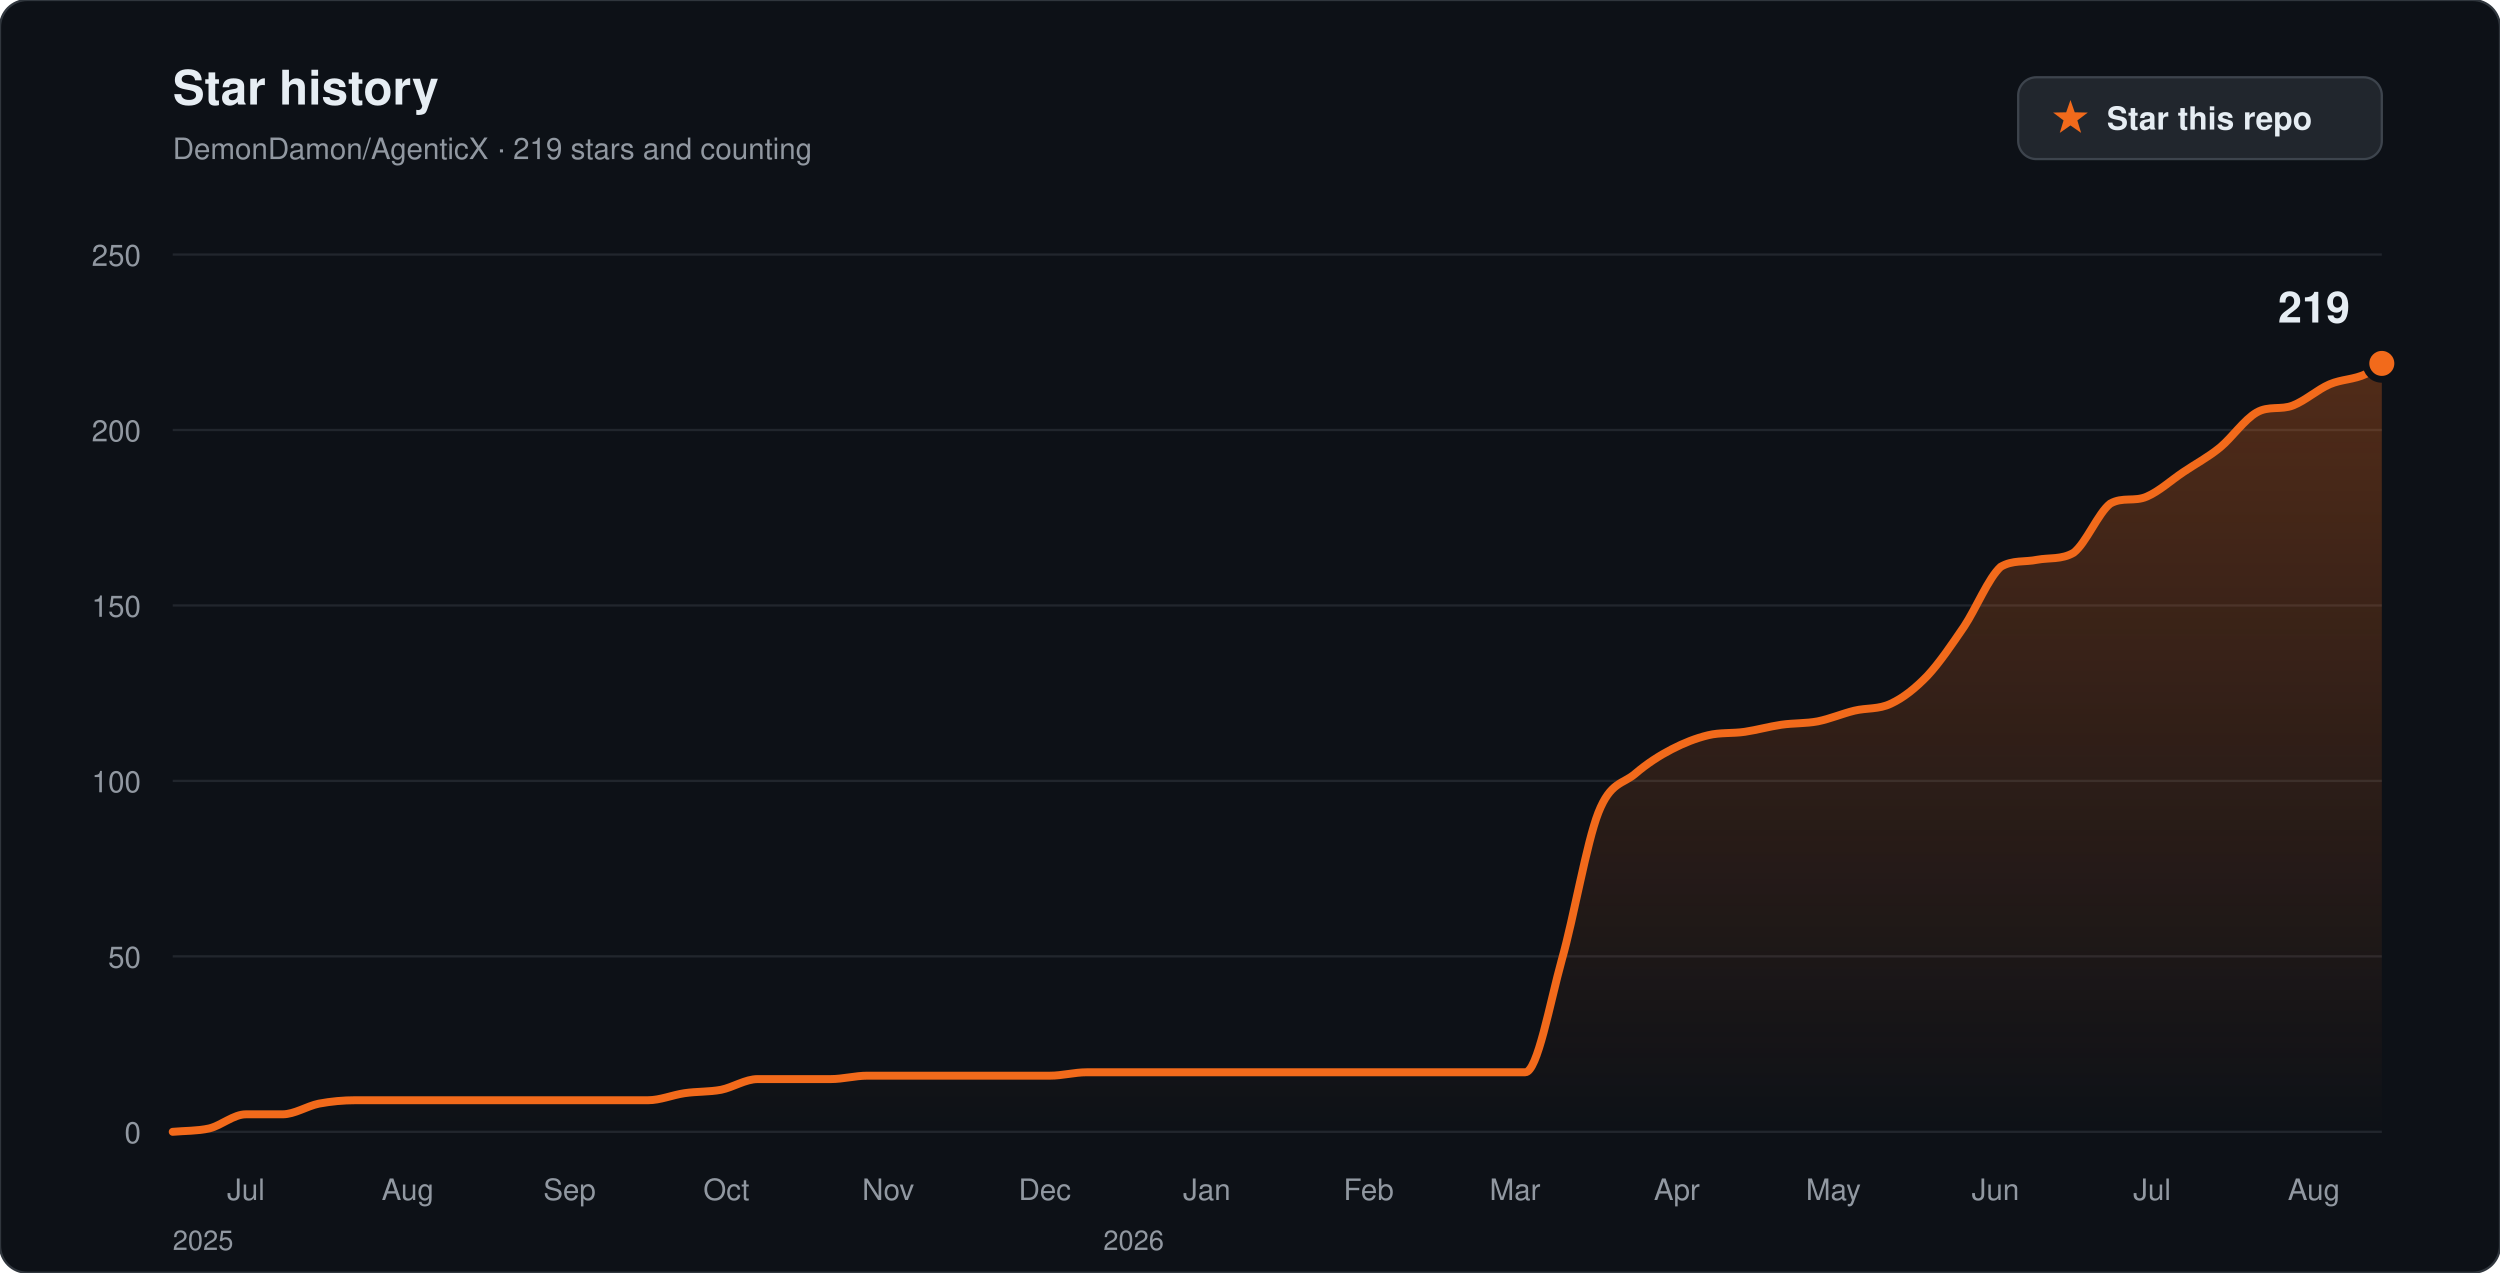
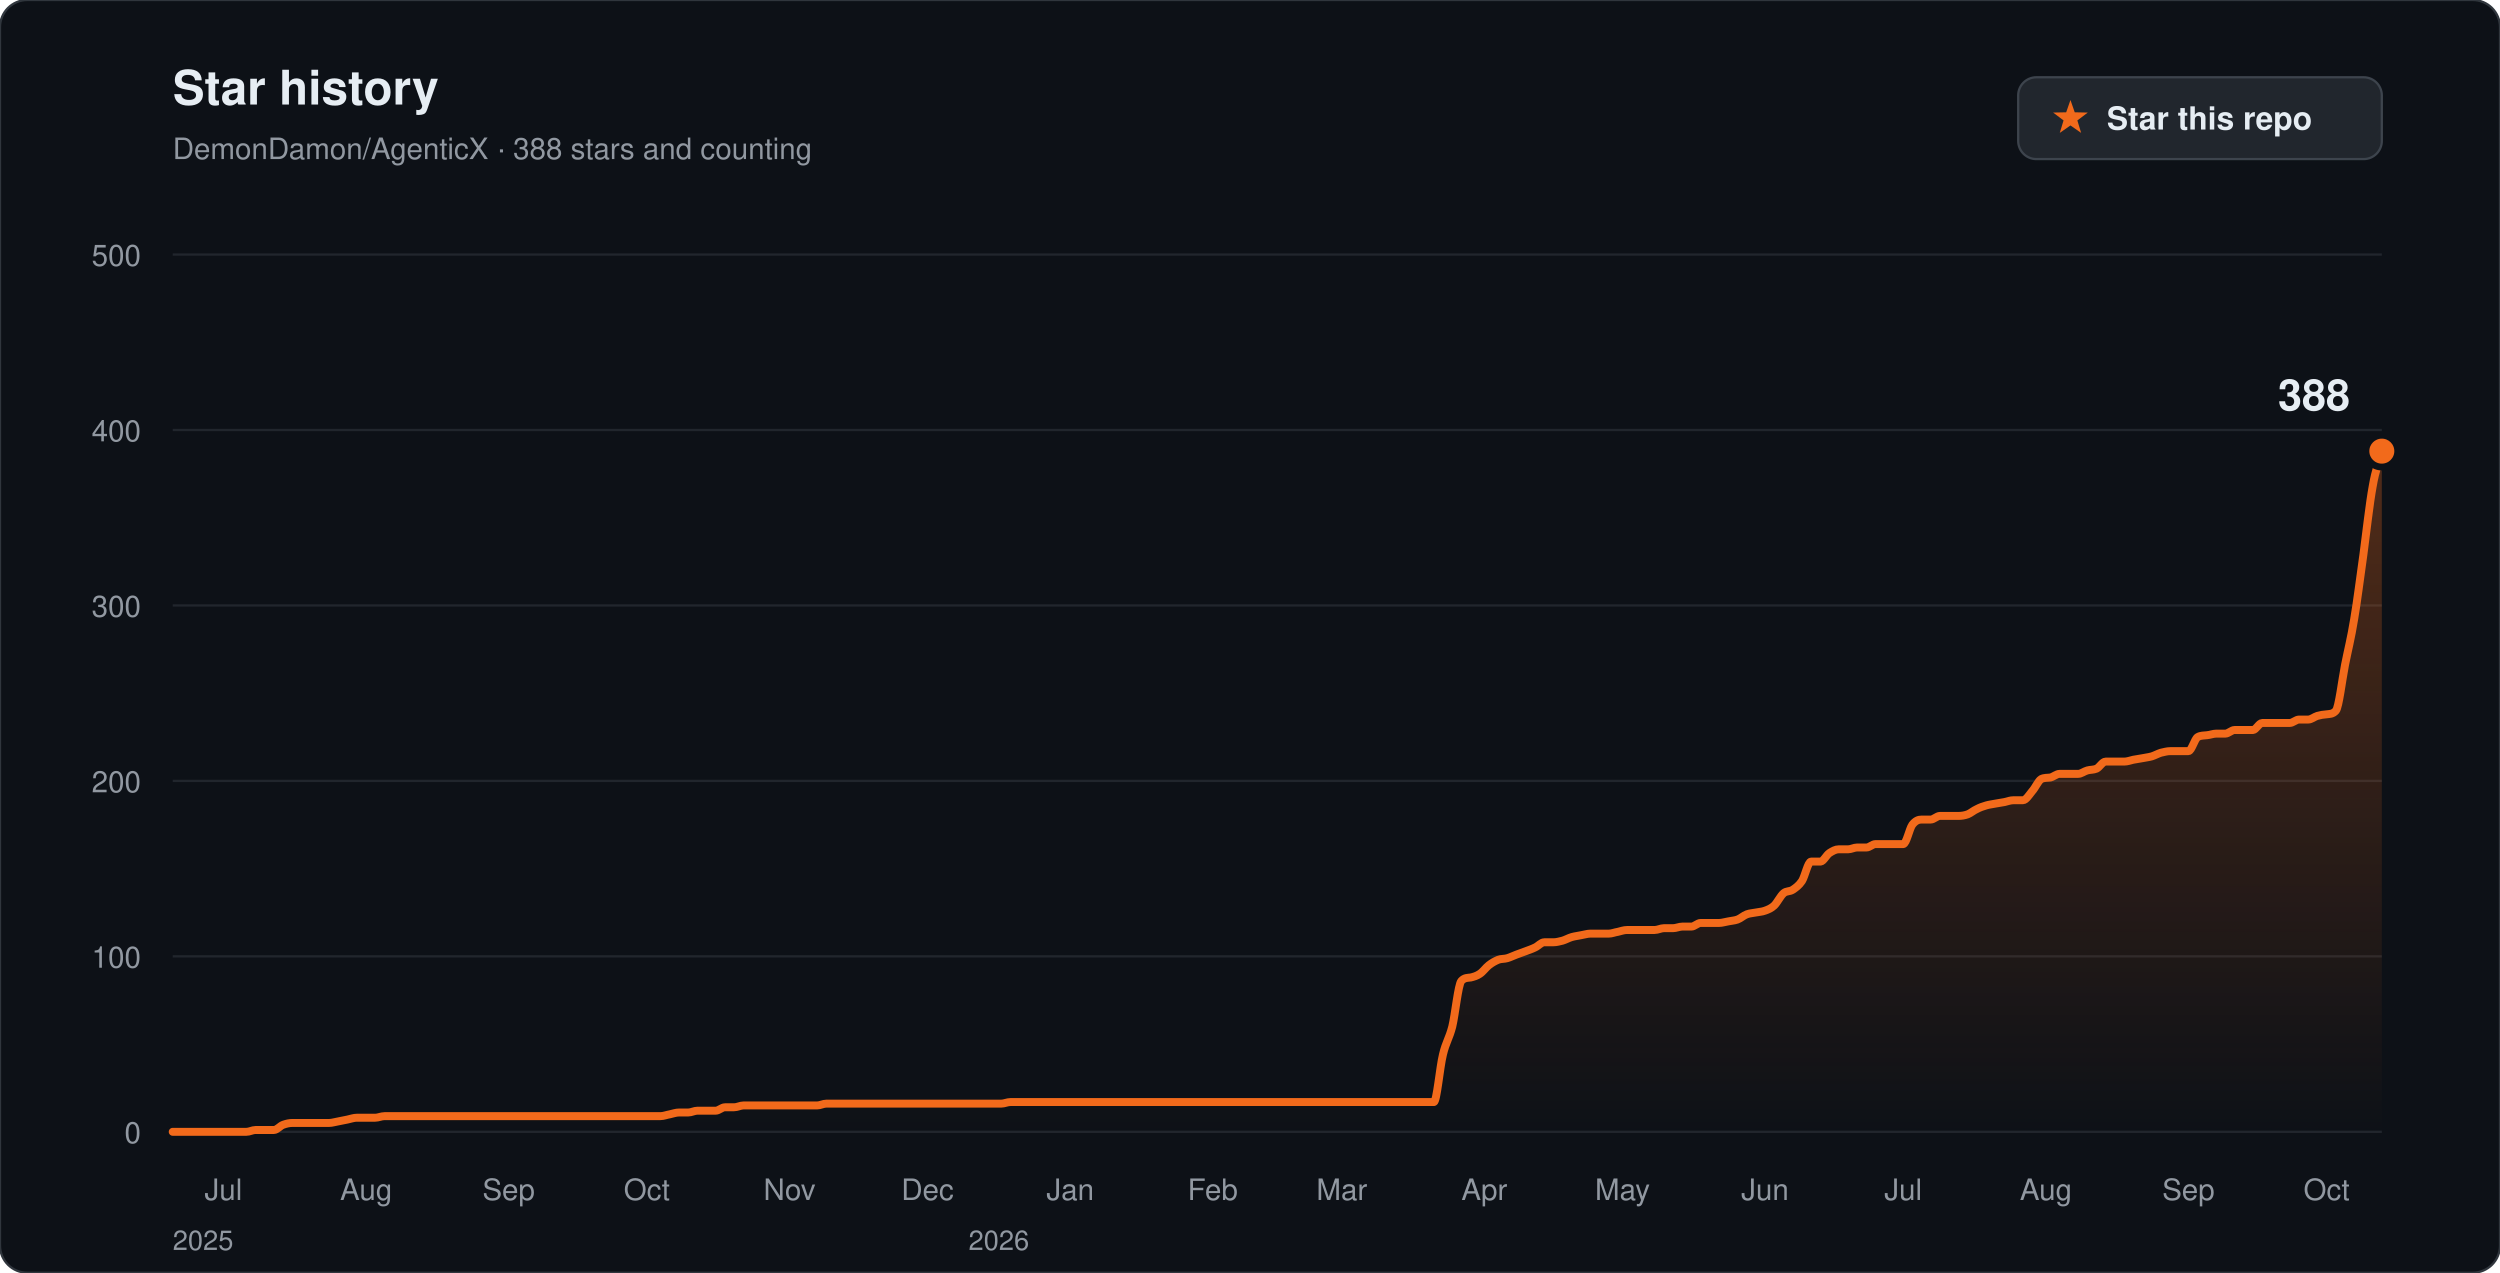
- <svg xmlns="http://www.w3.org/2000/svg" width="1100" height="560" viewBox="0 0 1100 560" role="img" aria-label="AgenticX GitHub star history: 219 stars">
+ <svg xmlns="http://www.w3.org/2000/svg" width="1100" height="560" viewBox="0 0 1100 560" role="img" aria-label="AgenticX GitHub star history: 388 stars">
  <defs>
    <linearGradient id="g" x1="0" y1="0" x2="0" y2="1">
      <stop offset="0%" stop-color="#f26a1b" stop-opacity="0.3" />
      <stop offset="100%" stop-color="#f26a1b" stop-opacity="0.0" />
    </linearGradient>
  </defs>
  <rect width="1100" height="560" rx="12" fill="#0d1117" stroke="#30363d" />
  <text x="76" y="46" font-family="-apple-system,BlinkMacSystemFont,'Segoe UI',Helvetica,Arial,sans-serif" font-size="21" font-weight="600" fill="#e6edf3">Star history</text>
-   <text x="76" y="70" font-family="-apple-system,BlinkMacSystemFont,'Segoe UI',Helvetica,Arial,sans-serif" font-size="13" fill="#9198a1">DemonDamon/AgenticX · 219 stars and counting</text>
+   <text x="76" y="70" font-family="-apple-system,BlinkMacSystemFont,'Segoe UI',Helvetica,Arial,sans-serif" font-size="13" fill="#9198a1">DemonDamon/AgenticX · 388 stars and counting</text>
  <rect x="888" y="34" width="160" height="36" rx="8" fill="#21262d" stroke="#3d444d" />
  <path d="M 911.00,44.00 L 912.88,49.41 L 918.61,49.53 L 914.04,52.99 L 915.70,58.47 L 911.00,55.20 L 906.30,58.47 L 907.96,52.99 L 903.39,49.53 L 909.12,49.41 Z" fill="#f26a1b" />
  <text x="927" y="57" font-family="-apple-system,BlinkMacSystemFont,'Segoe UI',Helvetica,Arial,sans-serif" font-size="14" font-weight="600" fill="#e6edf3">Star this repo</text>
  <line x1="76" y1="498.0" x2="1048" y2="498.0" stroke="#21262d" stroke-width="1" />
  <text x="62" y="503.0" text-anchor="end" font-family="-apple-system,BlinkMacSystemFont,'Segoe UI',Helvetica,Arial,sans-serif" font-size="13" fill="#9198a1">0</text>
  <line x1="76" y1="420.8" x2="1048" y2="420.8" stroke="#21262d" stroke-width="1" />
-   <text x="62" y="425.8" text-anchor="end" font-family="-apple-system,BlinkMacSystemFont,'Segoe UI',Helvetica,Arial,sans-serif" font-size="13" fill="#9198a1">50</text>
+   <text x="62" y="425.8" text-anchor="end" font-family="-apple-system,BlinkMacSystemFont,'Segoe UI',Helvetica,Arial,sans-serif" font-size="13" fill="#9198a1">100</text>
  <line x1="76" y1="343.6" x2="1048" y2="343.6" stroke="#21262d" stroke-width="1" />
-   <text x="62" y="348.6" text-anchor="end" font-family="-apple-system,BlinkMacSystemFont,'Segoe UI',Helvetica,Arial,sans-serif" font-size="13" fill="#9198a1">100</text>
+   <text x="62" y="348.6" text-anchor="end" font-family="-apple-system,BlinkMacSystemFont,'Segoe UI',Helvetica,Arial,sans-serif" font-size="13" fill="#9198a1">200</text>
  <line x1="76" y1="266.4" x2="1048" y2="266.4" stroke="#21262d" stroke-width="1" />
-   <text x="62" y="271.4" text-anchor="end" font-family="-apple-system,BlinkMacSystemFont,'Segoe UI',Helvetica,Arial,sans-serif" font-size="13" fill="#9198a1">150</text>
+   <text x="62" y="271.4" text-anchor="end" font-family="-apple-system,BlinkMacSystemFont,'Segoe UI',Helvetica,Arial,sans-serif" font-size="13" fill="#9198a1">300</text>
  <line x1="76" y1="189.2" x2="1048" y2="189.2" stroke="#21262d" stroke-width="1" />
-   <text x="62" y="194.2" text-anchor="end" font-family="-apple-system,BlinkMacSystemFont,'Segoe UI',Helvetica,Arial,sans-serif" font-size="13" fill="#9198a1">200</text>
+   <text x="62" y="194.2" text-anchor="end" font-family="-apple-system,BlinkMacSystemFont,'Segoe UI',Helvetica,Arial,sans-serif" font-size="13" fill="#9198a1">400</text>
  <line x1="76" y1="112.0" x2="1048" y2="112.0" stroke="#21262d" stroke-width="1" />
-   <text x="62" y="117.0" text-anchor="end" font-family="-apple-system,BlinkMacSystemFont,'Segoe UI',Helvetica,Arial,sans-serif" font-size="13" fill="#9198a1">250</text>
-   <text x="108.2" y="528" text-anchor="middle" font-family="-apple-system,BlinkMacSystemFont,'Segoe UI',Helvetica,Arial,sans-serif" font-size="13" fill="#9198a1">Jul</text>
+   <text x="62" y="117.0" text-anchor="end" font-family="-apple-system,BlinkMacSystemFont,'Segoe UI',Helvetica,Arial,sans-serif" font-size="13" fill="#9198a1">500</text>
+   <text x="98.3" y="528" text-anchor="middle" font-family="-apple-system,BlinkMacSystemFont,'Segoe UI',Helvetica,Arial,sans-serif" font-size="13" fill="#9198a1">Jul</text>
+   <text x="161.1" y="528" text-anchor="middle" font-family="-apple-system,BlinkMacSystemFont,'Segoe UI',Helvetica,Arial,sans-serif" font-size="13" fill="#9198a1">Aug</text>
+   <text x="223.8" y="528" text-anchor="middle" font-family="-apple-system,BlinkMacSystemFont,'Segoe UI',Helvetica,Arial,sans-serif" font-size="13" fill="#9198a1">Sep</text>
+   <text x="284.6" y="528" text-anchor="middle" font-family="-apple-system,BlinkMacSystemFont,'Segoe UI',Helvetica,Arial,sans-serif" font-size="13" fill="#9198a1">Oct</text>
+   <text x="347.4" y="528" text-anchor="middle" font-family="-apple-system,BlinkMacSystemFont,'Segoe UI',Helvetica,Arial,sans-serif" font-size="13" fill="#9198a1">Nov</text>
+   <text x="408.1" y="528" text-anchor="middle" font-family="-apple-system,BlinkMacSystemFont,'Segoe UI',Helvetica,Arial,sans-serif" font-size="13" fill="#9198a1">Dec</text>
+   <text x="470.9" y="528" text-anchor="middle" font-family="-apple-system,BlinkMacSystemFont,'Segoe UI',Helvetica,Arial,sans-serif" font-size="13" fill="#9198a1">Jan</text>
+   <text x="533.6" y="528" text-anchor="middle" font-family="-apple-system,BlinkMacSystemFont,'Segoe UI',Helvetica,Arial,sans-serif" font-size="13" fill="#9198a1">Feb</text>
+   <text x="590.4" y="528" text-anchor="middle" font-family="-apple-system,BlinkMacSystemFont,'Segoe UI',Helvetica,Arial,sans-serif" font-size="13" fill="#9198a1">Mar</text>
+   <text x="653.1" y="528" text-anchor="middle" font-family="-apple-system,BlinkMacSystemFont,'Segoe UI',Helvetica,Arial,sans-serif" font-size="13" fill="#9198a1">Apr</text>
+   <text x="713.9" y="528" text-anchor="middle" font-family="-apple-system,BlinkMacSystemFont,'Segoe UI',Helvetica,Arial,sans-serif" font-size="13" fill="#9198a1">May</text>
+   <text x="776.6" y="528" text-anchor="middle" font-family="-apple-system,BlinkMacSystemFont,'Segoe UI',Helvetica,Arial,sans-serif" font-size="13" fill="#9198a1">Jun</text>
+   <text x="837.4" y="528" text-anchor="middle" font-family="-apple-system,BlinkMacSystemFont,'Segoe UI',Helvetica,Arial,sans-serif" font-size="13" fill="#9198a1">Jul</text>
+   <text x="900.2" y="528" text-anchor="middle" font-family="-apple-system,BlinkMacSystemFont,'Segoe UI',Helvetica,Arial,sans-serif" font-size="13" fill="#9198a1">Aug</text>
+   <text x="962.9" y="528" text-anchor="middle" font-family="-apple-system,BlinkMacSystemFont,'Segoe UI',Helvetica,Arial,sans-serif" font-size="13" fill="#9198a1">Sep</text>
+   <text x="1023.7" y="528" text-anchor="middle" font-family="-apple-system,BlinkMacSystemFont,'Segoe UI',Helvetica,Arial,sans-serif" font-size="13" fill="#9198a1">Oct</text>
  <text x="76.0" y="550" font-family="-apple-system,BlinkMacSystemFont,'Segoe UI',Helvetica,Arial,sans-serif" font-size="12" fill="#9198a1">2025</text>
-   <text x="179.4" y="528" text-anchor="middle" font-family="-apple-system,BlinkMacSystemFont,'Segoe UI',Helvetica,Arial,sans-serif" font-size="13" fill="#9198a1">Aug</text>
-   <text x="250.6" y="528" text-anchor="middle" font-family="-apple-system,BlinkMacSystemFont,'Segoe UI',Helvetica,Arial,sans-serif" font-size="13" fill="#9198a1">Sep</text>
-   <text x="319.6" y="528" text-anchor="middle" font-family="-apple-system,BlinkMacSystemFont,'Segoe UI',Helvetica,Arial,sans-serif" font-size="13" fill="#9198a1">Oct</text>
-   <text x="390.8" y="528" text-anchor="middle" font-family="-apple-system,BlinkMacSystemFont,'Segoe UI',Helvetica,Arial,sans-serif" font-size="13" fill="#9198a1">Nov</text>
-   <text x="459.7" y="528" text-anchor="middle" font-family="-apple-system,BlinkMacSystemFont,'Segoe UI',Helvetica,Arial,sans-serif" font-size="13" fill="#9198a1">Dec</text>
-   <text x="531.0" y="528" text-anchor="middle" font-family="-apple-system,BlinkMacSystemFont,'Segoe UI',Helvetica,Arial,sans-serif" font-size="13" fill="#9198a1">Jan</text>
-   <text x="498.8" y="550" text-anchor="middle" font-family="-apple-system,BlinkMacSystemFont,'Segoe UI',Helvetica,Arial,sans-serif" font-size="12" fill="#9198a1">2026</text>
-   <text x="602.2" y="528" text-anchor="middle" font-family="-apple-system,BlinkMacSystemFont,'Segoe UI',Helvetica,Arial,sans-serif" font-size="13" fill="#9198a1">Feb</text>
-   <text x="666.6" y="528" text-anchor="middle" font-family="-apple-system,BlinkMacSystemFont,'Segoe UI',Helvetica,Arial,sans-serif" font-size="13" fill="#9198a1">Mar</text>
-   <text x="737.8" y="528" text-anchor="middle" font-family="-apple-system,BlinkMacSystemFont,'Segoe UI',Helvetica,Arial,sans-serif" font-size="13" fill="#9198a1">Apr</text>
-   <text x="806.7" y="528" text-anchor="middle" font-family="-apple-system,BlinkMacSystemFont,'Segoe UI',Helvetica,Arial,sans-serif" font-size="13" fill="#9198a1">May</text>
-   <text x="878.0" y="528" text-anchor="middle" font-family="-apple-system,BlinkMacSystemFont,'Segoe UI',Helvetica,Arial,sans-serif" font-size="13" fill="#9198a1">Jun</text>
-   <text x="946.9" y="528" text-anchor="middle" font-family="-apple-system,BlinkMacSystemFont,'Segoe UI',Helvetica,Arial,sans-serif" font-size="13" fill="#9198a1">Jul</text>
-   <text x="1018.1" y="528" text-anchor="middle" font-family="-apple-system,BlinkMacSystemFont,'Segoe UI',Helvetica,Arial,sans-serif" font-size="13" fill="#9198a1">Aug</text>
-   <path d="M 76.0 498.0 C 81.4 497.5, 86.7 497.7, 92.1 496.5 C 97.4 495.2, 102.8 490.3, 108.2 490.3 C 113.5 490.3, 118.9 490.3, 124.3 490.3 C 129.6 490.3, 135.0 486.7, 140.3 485.6 C 145.7 484.6, 151.1 484.1, 156.4 484.1 C 161.8 484.1, 167.1 484.1, 172.5 484.1 C 177.9 484.1, 183.2 484.1, 188.6 484.1 C 194.0 484.1, 199.3 484.1, 204.7 484.1 C 210.0 484.1, 215.4 484.1, 220.8 484.1 C 226.1 484.1, 231.5 484.1, 236.9 484.1 C 242.2 484.1, 247.6 484.1, 252.9 484.1 C 258.3 484.1, 263.7 484.1, 269.0 484.1 C 274.4 484.1, 279.7 484.1, 285.1 484.1 C 290.5 484.1, 295.8 481.8, 301.2 481.0 C 306.6 480.2, 311.9 480.5, 317.3 479.5 C 322.6 478.4, 328.0 474.8, 333.4 474.8 C 338.7 474.8, 344.1 474.8, 349.4 474.8 C 354.8 474.8, 360.2 474.8, 365.5 474.8 C 370.9 474.8, 376.3 473.3, 381.6 473.3 C 387.0 473.3, 392.3 473.3, 397.7 473.3 C 403.1 473.3, 408.4 473.3, 413.8 473.3 C 419.1 473.3, 424.5 473.3, 429.9 473.3 C 435.2 473.3, 440.6 473.3, 446.0 473.3 C 451.3 473.3, 456.7 473.3, 462.0 473.3 C 467.4 473.3, 472.8 471.8, 478.1 471.8 C 483.5 471.8, 488.9 471.8, 494.2 471.8 C 499.6 471.8, 504.9 471.8, 510.3 471.8 C 515.7 471.8, 521.0 471.8, 526.4 471.8 C 531.7 471.8, 537.1 471.8, 542.5 471.8 C 547.8 471.8, 553.2 471.8, 558.6 471.8 C 563.9 471.8, 569.3 471.8, 574.6 471.8 C 580.0 471.8, 585.4 471.8, 590.7 471.8 C 596.1 471.8, 601.4 471.8, 606.8 471.8 C 612.2 471.8, 617.5 471.8, 622.9 471.8 C 628.3 471.8, 633.6 471.8, 639.0 471.8 C 644.3 471.8, 649.7 471.8, 655.1 471.8 C 660.4 471.8, 665.8 471.8, 671.1 471.8 C 676.5 471.8, 681.9 441.4, 687.2 422.3 C 692.6 403.3, 698.0 371.1, 703.3 357.5 C 708.7 343.9, 714.0 345.1, 719.4 340.5 C 724.8 335.9, 730.1 332.5, 735.5 329.7 C 740.9 326.9, 746.2 324.8, 751.6 323.5 C 756.9 322.2, 762.3 322.8, 767.7 322.0 C 773.0 321.2, 778.4 319.7, 783.7 318.9 C 789.1 318.1, 794.5 318.4, 799.8 317.4 C 805.2 316.3, 810.6 314.0, 815.9 312.7 C 821.3 311.4, 826.6 312.2, 832.0 309.6 C 837.4 307.1, 842.7 302.9, 848.1 297.3 C 853.4 291.6, 858.8 283.6, 864.2 275.7 C 869.5 267.7, 874.9 254.3, 880.3 249.4 C 885.6 246.3, 891.0 247.4, 896.3 246.3 C 901.7 245.3, 907.1 246.3, 912.4 243.2 C 917.8 239.1, 923.2 225.7, 928.5 221.6 C 933.9 218.5, 939.2 220.9, 944.6 218.5 C 950.0 216.2, 955.3 211.3, 960.7 207.7 C 966.0 204.1, 971.4 201.3, 976.8 196.9 C 982.1 192.5, 987.5 184.6, 992.9 181.5 C 998.2 178.4, 1003.6 180.5, 1008.9 178.4 C 1014.3 176.3, 1019.7 171.4, 1025.0 169.1 C 1030.4 166.8, 1035.7 167.1, 1041.1 164.5 C 1043.4 163.4, 1045.7 161.4, 1048.0 159.9 L 1048.0 498 L 76.0 498 Z" fill="url(#g)" />
-   <path d="M 76.0 498.0 C 81.4 497.5, 86.7 497.7, 92.1 496.5 C 97.4 495.2, 102.8 490.3, 108.2 490.3 C 113.5 490.3, 118.9 490.3, 124.3 490.3 C 129.6 490.3, 135.0 486.7, 140.3 485.6 C 145.7 484.6, 151.1 484.1, 156.4 484.1 C 161.8 484.1, 167.1 484.1, 172.5 484.1 C 177.9 484.1, 183.2 484.1, 188.6 484.1 C 194.0 484.1, 199.3 484.1, 204.7 484.1 C 210.0 484.1, 215.4 484.1, 220.8 484.1 C 226.1 484.1, 231.5 484.1, 236.9 484.1 C 242.2 484.1, 247.6 484.1, 252.9 484.1 C 258.3 484.1, 263.7 484.1, 269.0 484.1 C 274.4 484.1, 279.7 484.1, 285.1 484.1 C 290.5 484.1, 295.8 481.8, 301.2 481.0 C 306.6 480.2, 311.9 480.5, 317.3 479.5 C 322.6 478.4, 328.0 474.8, 333.4 474.8 C 338.7 474.8, 344.1 474.8, 349.4 474.8 C 354.8 474.8, 360.2 474.8, 365.5 474.8 C 370.9 474.8, 376.3 473.3, 381.6 473.3 C 387.0 473.3, 392.3 473.3, 397.7 473.3 C 403.1 473.3, 408.4 473.3, 413.8 473.3 C 419.1 473.3, 424.5 473.3, 429.9 473.3 C 435.2 473.3, 440.6 473.3, 446.0 473.3 C 451.3 473.3, 456.7 473.3, 462.0 473.3 C 467.4 473.3, 472.8 471.8, 478.1 471.8 C 483.5 471.8, 488.9 471.8, 494.2 471.8 C 499.6 471.8, 504.9 471.8, 510.3 471.8 C 515.7 471.8, 521.0 471.8, 526.4 471.8 C 531.7 471.8, 537.1 471.8, 542.5 471.8 C 547.8 471.8, 553.2 471.8, 558.6 471.8 C 563.9 471.8, 569.3 471.8, 574.6 471.8 C 580.0 471.8, 585.4 471.8, 590.7 471.8 C 596.1 471.8, 601.4 471.8, 606.8 471.8 C 612.2 471.8, 617.5 471.8, 622.9 471.8 C 628.3 471.8, 633.6 471.8, 639.0 471.8 C 644.3 471.8, 649.7 471.8, 655.1 471.8 C 660.4 471.8, 665.8 471.8, 671.1 471.8 C 676.5 471.8, 681.9 441.4, 687.2 422.3 C 692.6 403.3, 698.0 371.1, 703.3 357.5 C 708.7 343.9, 714.0 345.1, 719.4 340.5 C 724.8 335.9, 730.1 332.5, 735.5 329.7 C 740.9 326.9, 746.2 324.8, 751.6 323.5 C 756.9 322.2, 762.3 322.8, 767.7 322.0 C 773.0 321.2, 778.4 319.7, 783.7 318.9 C 789.1 318.1, 794.5 318.4, 799.8 317.4 C 805.2 316.3, 810.6 314.0, 815.9 312.7 C 821.3 311.4, 826.6 312.2, 832.0 309.6 C 837.4 307.1, 842.7 302.9, 848.1 297.3 C 853.4 291.6, 858.8 283.6, 864.2 275.7 C 869.5 267.7, 874.9 254.3, 880.3 249.4 C 885.6 246.3, 891.0 247.4, 896.3 246.3 C 901.7 245.3, 907.1 246.3, 912.4 243.2 C 917.8 239.1, 923.2 225.7, 928.5 221.6 C 933.9 218.5, 939.2 220.9, 944.6 218.5 C 950.0 216.2, 955.3 211.3, 960.7 207.7 C 966.0 204.1, 971.4 201.3, 976.8 196.9 C 982.1 192.5, 987.5 184.6, 992.9 181.5 C 998.2 178.4, 1003.6 180.5, 1008.9 178.4 C 1014.3 176.3, 1019.7 171.4, 1025.0 169.1 C 1030.4 166.8, 1035.7 167.1, 1041.1 164.5 C 1043.4 163.4, 1045.7 161.4, 1048.0 159.9" fill="none" stroke="#f26a1b" stroke-width="3.5" stroke-linecap="round" stroke-linejoin="round" />
-   <circle cx="1048.0" cy="159.9" r="7" fill="#f26a1b" stroke="#0d1117" stroke-width="3" />
-   <text x="1034.0" y="141.9" text-anchor="end" font-family="-apple-system,BlinkMacSystemFont,'Segoe UI',Helvetica,Arial,sans-serif" font-size="19" font-weight="700" fill="#e6edf3">219</text>
+   <text x="439.5" y="550" text-anchor="middle" font-family="-apple-system,BlinkMacSystemFont,'Segoe UI',Helvetica,Arial,sans-serif" font-size="12" fill="#9198a1">2026</text>
+   <path d="M 76.0 498.0 C 77.3 498.0, 78.7 498.0, 80.0 498.0 81.4 498.0, 82.8 498.0, 84.1 498.0 85.5 498.0, 86.8 498.0, 88.2 498.0 89.5 498.0, 90.9 498.0, 92.2 498.0 93.5 498.0, 94.9 498.0, 96.2 498.0 97.6 498.0, 99.0 498.0, 100.3 498.0 101.6 498.0, 103.0 498.0, 104.3 498.0 105.7 498.0, 107.0 498.0, 108.4 498.0 109.8 498.0, 111.1 497.2, 112.4 497.2 113.8 497.2, 115.1 497.2, 116.5 497.2 117.8 497.2, 119.2 497.2, 120.5 497.2 121.9 497.2, 123.2 495.4, 124.6 494.9 126.0 494.4, 127.3 494.1, 128.7 494.1 130.0 494.1, 131.3 494.1, 132.7 494.1 134.0 494.1, 135.4 494.1, 136.8 494.1 138.1 494.1, 139.5 494.1, 140.8 494.1 142.2 494.1, 143.5 494.1, 144.8 494.1 146.2 494.1, 147.5 493.6, 148.9 493.4 150.2 493.1, 151.6 492.9, 152.9 492.6 154.3 492.3, 155.7 491.8, 157.0 491.8 158.3 491.8, 159.7 491.8, 161.1 491.8 162.4 491.8, 163.8 491.8, 165.1 491.8 166.4 491.8, 167.8 491.1, 169.2 491.1 170.5 491.1, 171.8 491.1, 173.2 491.1 174.5 491.1, 175.9 491.1, 177.2 491.1 178.6 491.1, 180.0 491.1, 181.3 491.1 182.7 491.1, 184.0 491.1, 185.4 491.1 186.7 491.1, 188.1 491.1, 189.4 491.1 190.8 491.1, 192.1 491.1, 193.4 491.1 194.8 491.1, 196.2 491.1, 197.5 491.1 198.8 491.1, 200.2 491.1, 201.6 491.1 202.9 491.1, 204.2 491.1, 205.6 491.1 206.9 491.1, 208.3 491.1, 209.7 491.1 211.0 491.1, 212.3 491.1, 213.7 491.1 215.0 491.1, 216.4 491.1, 217.8 491.1 219.1 491.1, 220.4 491.1, 221.8 491.1 223.1 491.1, 224.5 491.1, 225.8 491.1 227.2 491.1, 228.6 491.1, 229.9 491.1 231.2 491.1, 232.6 491.1, 234.0 491.1 235.3 491.1, 236.7 491.1, 238.0 491.1 239.3 491.1, 240.7 491.1, 242.1 491.1 243.4 491.1, 244.8 491.1, 246.1 491.1 247.4 491.1, 248.8 491.1, 250.2 491.1 251.5 491.1, 252.8 491.1, 254.2 491.1 255.5 491.1, 256.9 491.1, 258.2 491.1 259.6 491.1, 260.9 491.1, 262.3 491.1 263.7 491.1, 265.0 491.1, 266.4 491.1 267.7 491.1, 269.1 491.1, 270.4 491.1 271.8 491.1, 273.1 491.1, 274.4 491.1 275.8 491.1, 277.1 491.1, 278.5 491.1 279.8 491.1, 281.2 491.1, 282.5 491.1 283.9 491.1, 285.2 491.1, 286.6 491.1 287.9 491.1, 289.3 491.1, 290.6 491.1 292.0 491.1, 293.4 490.5, 294.7 490.3 296.1 490.0, 297.4 489.5, 298.8 489.5 300.1 489.5, 301.4 489.5, 302.8 489.5 304.2 489.5, 305.5 488.7, 306.9 488.7 308.2 488.7, 309.6 488.7, 310.9 488.7 312.2 488.7, 313.6 488.7, 314.9 488.7 316.3 488.7, 317.6 487.2, 319.0 487.2 320.3 487.2, 321.7 487.2, 323.0 487.2 324.4 487.2, 325.8 486.4, 327.1 486.4 328.4 486.4, 329.8 486.4, 331.1 486.4 332.5 486.4, 333.8 486.4, 335.2 486.4 336.6 486.4, 337.9 486.4, 339.2 486.4 340.6 486.4, 341.9 486.4, 343.3 486.4 344.7 486.4, 346.0 486.4, 347.4 486.4 348.7 486.4, 350.1 486.4, 351.4 486.4 352.8 486.4, 354.1 486.4, 355.4 486.4 356.8 486.4, 358.1 486.4, 359.5 486.4 360.9 486.4, 362.2 485.6, 363.6 485.6 364.9 485.6, 366.2 485.6, 367.6 485.6 368.9 485.6, 370.3 485.6, 371.6 485.6 373.0 485.6, 374.3 485.6, 375.7 485.6 377.1 485.6, 378.4 485.6, 379.8 485.6 381.1 485.6, 382.4 485.6, 383.8 485.6 385.2 485.6, 386.5 485.6, 387.9 485.6 389.2 485.6, 390.6 485.6, 391.9 485.6 393.2 485.6, 394.6 485.6, 395.9 485.6 397.3 485.6, 398.6 485.6, 400.0 485.6 401.4 485.6, 402.7 485.6, 404.1 485.6 405.4 485.6, 406.8 485.6, 408.1 485.6 409.4 485.6, 410.8 485.6, 412.1 485.6 413.5 485.6, 414.8 485.6, 416.2 485.6 417.6 485.6, 418.9 485.6, 420.2 485.6 421.6 485.6, 422.9 485.6, 424.3 485.6 425.6 485.6, 427.0 485.6, 428.3 485.6 429.7 485.6, 431.0 485.6, 432.4 485.6 433.8 485.6, 435.1 485.6, 436.4 485.6 437.8 485.6, 439.1 485.6, 440.5 485.6 441.9 485.6, 443.2 484.9, 444.6 484.9 445.9 484.9, 447.2 484.9, 448.6 484.9 450.0 484.9, 451.3 484.9, 452.7 484.9 454.0 484.9, 455.4 484.9, 456.7 484.9 458.1 484.9, 459.4 484.9, 460.8 484.9 462.1 484.9, 463.4 484.9, 464.8 484.9 466.2 484.9, 467.5 484.9, 468.9 484.9 470.2 484.9, 471.6 484.9, 472.9 484.9 474.2 484.9, 475.6 484.9, 476.9 484.9 478.3 484.9, 479.6 484.9, 481.0 484.9 482.4 484.9, 483.7 484.9, 485.1 484.9 486.4 484.9, 487.8 484.9, 489.1 484.9 490.4 484.9, 491.8 484.9, 493.1 484.9 494.5 484.9, 495.8 484.9, 497.2 484.9 498.6 484.9, 499.9 484.9, 501.2 484.9 502.6 484.9, 503.9 484.9, 505.3 484.9 506.7 484.9, 508.0 484.9, 509.4 484.9 510.7 484.9, 512.1 484.9, 513.4 484.9 514.8 484.9, 516.1 484.9, 517.5 484.9 518.8 484.9, 520.1 484.9, 521.5 484.9 522.9 484.9, 524.2 484.9, 525.5 484.9 526.9 484.9, 528.2 484.9, 529.6 484.9 531.0 484.9, 532.3 484.9, 533.6 484.9 535.0 484.9, 536.4 484.9, 537.7 484.9 539.1 484.9, 540.4 484.9, 541.8 484.9 543.1 484.9, 544.4 484.9, 545.8 484.9 547.1 484.9, 548.5 484.9, 549.8 484.9 551.2 484.9, 552.5 484.9, 553.9 484.9 555.2 484.9, 556.6 484.9, 558.0 484.9 559.3 484.9, 560.6 484.9, 562.0 484.9 563.4 484.9, 564.7 484.9, 566.0 484.9 567.4 484.9, 568.7 484.9, 570.1 484.9 571.4 484.9, 572.8 484.9, 574.1 484.9 575.5 484.9, 576.9 484.9, 578.2 484.9 579.6 484.9, 580.9 484.9, 582.2 484.9 583.6 484.9, 584.9 484.9, 586.3 484.9 587.6 484.9, 589.0 484.9, 590.4 484.9 591.7 484.9, 593.0 484.9, 594.4 484.9 595.8 484.9, 597.1 484.9, 598.4 484.9 599.8 484.9, 601.1 484.9, 602.5 484.9 603.9 484.9, 605.2 484.9, 606.5 484.9 607.9 484.9, 609.2 484.9, 610.6 484.9 612.0 484.9, 613.3 484.9, 614.6 484.9 616.0 484.9, 617.4 484.9, 618.7 484.9 620.1 484.9, 621.4 484.9, 622.8 484.9 624.1 484.9, 625.4 484.9, 626.8 484.9 628.1 484.9, 629.5 484.9, 630.9 484.9 632.2 484.9, 633.5 469.6, 634.9 464.0 636.2 458.5, 637.6 457.1, 639.0 451.7 640.3 446.3, 641.6 433.1, 643.0 431.6 644.4 430.1, 645.7 430.3, 647.1 430.1 648.4 429.8, 649.8 429.4, 651.1 428.5 652.5 427.6, 653.8 425.7, 655.1 424.7 656.5 423.6, 657.8 422.9, 659.2 422.3 660.5 421.8, 661.9 422.0, 663.2 421.6 664.6 421.2, 665.9 420.5, 667.3 420.0 668.6 419.5, 670.0 419.0, 671.4 418.5 672.7 418.0, 674.0 417.6, 675.4 416.9 676.8 416.3, 678.1 414.6, 679.5 414.6 680.8 414.6, 682.1 414.6, 683.5 414.6 684.9 414.6, 686.2 414.2, 687.5 413.9 688.9 413.5, 690.2 412.7, 691.6 412.3 693.0 411.9, 694.3 411.8, 695.6 411.5 697.0 411.3, 698.4 410.8, 699.7 410.8 701.1 410.8, 702.4 410.8, 703.8 410.8 705.1 410.8, 706.5 410.8, 707.8 410.8 709.2 410.8, 710.5 410.2, 711.9 410.0 713.2 409.7, 714.5 409.2, 715.9 409.2 717.2 409.2, 718.6 409.2, 719.9 409.2 721.3 409.2, 722.6 409.2, 724.0 409.2 725.4 409.2, 726.7 409.2, 728.0 409.2 729.4 409.2, 730.8 408.4, 732.1 408.4 733.5 408.4, 734.8 408.4, 736.1 408.4 737.5 408.4, 738.9 407.7, 740.2 407.7 741.6 407.7, 742.9 407.7, 744.2 407.7 745.6 407.7, 746.9 406.1, 748.3 406.1 749.6 406.1, 751.0 406.1, 752.4 406.1 753.7 406.1, 755.0 406.1, 756.4 406.1 757.8 406.1, 759.1 405.6, 760.5 405.4 761.8 405.1, 763.1 405.1, 764.5 404.6 765.9 404.1, 767.2 402.8, 768.6 402.3 769.9 401.8, 771.2 401.8, 772.6 401.5 774.0 401.2, 775.3 401.2, 776.6 400.7 778.0 400.2, 779.3 399.7, 780.7 398.4 782.0 397.1, 783.4 394.2, 784.8 393.0 786.1 391.9, 787.4 392.4, 788.8 391.5 790.1 390.6, 791.5 389.7, 792.9 387.6 794.2 385.5, 795.5 379.1, 796.9 379.1 798.2 379.1, 799.6 379.1, 801.0 379.1 802.3 379.1, 803.6 376.2, 805.0 375.3 806.4 374.4, 807.7 373.7, 809.0 373.7 810.4 373.7, 811.8 373.7, 813.1 373.7 814.5 373.7, 815.8 372.9, 817.1 372.9 818.5 372.9, 819.9 372.9, 821.2 372.9 822.6 372.9, 823.9 371.4, 825.2 371.4 826.6 371.4, 828.0 371.4, 829.3 371.4 830.7 371.4, 832.0 371.4, 833.4 371.4 834.7 371.4, 836.0 371.4, 837.4 371.4 838.8 371.4, 840.1 364.7, 841.4 362.9 842.8 361.1, 844.1 360.6, 845.5 360.6 846.9 360.6, 848.2 360.6, 849.5 360.6 850.9 360.6, 852.2 359.0, 853.6 359.0 855.0 359.0, 856.3 359.0, 857.6 359.0 859.0 359.0, 860.4 359.0, 861.7 359.0 863.1 359.0, 864.4 358.8, 865.8 358.3 867.1 357.8, 868.4 356.6, 869.8 356.0 871.1 355.3, 872.5 354.8, 873.9 354.4 875.2 354.0, 876.5 353.9, 877.9 353.6 879.2 353.4, 880.6 353.1, 882.0 352.9 883.3 352.6, 884.6 352.1, 886.0 352.1 887.4 352.1, 888.7 352.1, 890.1 352.1 891.4 352.1, 892.8 349.8, 894.1 348.2 895.5 346.7, 896.8 343.6, 898.1 342.8 899.5 342.1, 900.8 342.3, 902.2 342.1 903.5 341.8, 904.9 340.5, 906.2 340.5 907.6 340.5, 908.9 340.5, 910.3 340.5 911.6 340.5, 913.0 340.5, 914.4 340.5 915.7 340.5, 917.0 339.4, 918.4 339.0 919.8 338.6, 921.1 338.8, 922.5 338.2 923.8 337.6, 925.1 335.1, 926.5 335.1 927.9 335.1, 929.2 335.1, 930.5 335.1 931.9 335.1, 933.2 335.1, 934.6 335.1 936.0 335.1, 937.3 334.6, 938.6 334.3 940.0 334.1, 941.4 333.8, 942.7 333.6 944.1 333.3, 945.4 333.2, 946.8 332.8 948.1 332.4, 949.5 331.6, 950.8 331.2 952.2 330.9, 953.5 330.5, 954.9 330.5 956.2 330.5, 957.5 330.5, 958.9 330.5 960.2 330.5, 961.6 330.5, 962.9 330.5 964.3 330.5, 965.6 325.1, 967.0 324.3 968.4 323.5, 969.7 323.7, 971.0 323.5 972.4 323.4, 973.8 322.8, 975.1 322.8 976.5 322.8, 977.8 322.8, 979.1 322.8 980.5 322.8, 981.9 321.2, 983.2 321.2 984.6 321.2, 985.9 321.2, 987.2 321.2 988.6 321.2, 989.9 321.2, 991.3 321.2 992.6 321.2, 994.0 318.1, 995.4 318.1 996.7 318.1, 998.0 318.1, 999.4 318.1 1000.8 318.1, 1002.1 318.1, 1003.5 318.1 1004.8 318.1, 1006.1 318.1, 1007.5 318.1 1008.9 318.1, 1010.2 316.6, 1011.6 316.6 1012.9 316.6, 1014.2 316.6, 1015.6 316.6 1017.0 316.6, 1018.3 315.4, 1019.6 315.0 1021.0 314.6, 1022.3 314.4, 1023.7 314.3 1025.0 314.1, 1026.4 314.3, 1027.8 312.7 1029.1 311.2, 1030.5 299.3, 1031.8 292.6 1033.1 286.0, 1034.5 280.7, 1035.8 272.6 1037.2 264.5, 1038.5 253.8, 1039.9 244.0 1041.2 234.2, 1042.6 221.5, 1044.0 213.9 1045.3 206.3, 1046.7 203.6, 1048.0 198.5 L 1048.0 498.0 L 76.0 498.0 Z" fill="url(#g)" />
+   <path d="M 76.0 498.0 C 77.3 498.0, 78.7 498.0, 80.0 498.0 81.4 498.0, 82.8 498.0, 84.1 498.0 85.5 498.0, 86.8 498.0, 88.2 498.0 89.5 498.0, 90.9 498.0, 92.2 498.0 93.5 498.0, 94.9 498.0, 96.2 498.0 97.6 498.0, 99.0 498.0, 100.3 498.0 101.6 498.0, 103.0 498.0, 104.3 498.0 105.7 498.0, 107.0 498.0, 108.4 498.0 109.8 498.0, 111.1 497.2, 112.4 497.2 113.8 497.2, 115.1 497.2, 116.5 497.2 117.8 497.2, 119.2 497.2, 120.5 497.2 121.9 497.2, 123.2 495.4, 124.6 494.9 126.0 494.4, 127.3 494.1, 128.7 494.1 130.0 494.1, 131.3 494.1, 132.7 494.1 134.0 494.1, 135.4 494.1, 136.8 494.1 138.1 494.1, 139.5 494.1, 140.8 494.1 142.2 494.1, 143.5 494.1, 144.8 494.1 146.2 494.1, 147.5 493.6, 148.9 493.4 150.2 493.1, 151.6 492.9, 152.9 492.6 154.3 492.3, 155.7 491.8, 157.0 491.8 158.3 491.8, 159.7 491.8, 161.1 491.8 162.4 491.8, 163.8 491.8, 165.1 491.8 166.4 491.8, 167.8 491.1, 169.2 491.1 170.5 491.1, 171.8 491.1, 173.2 491.1 174.5 491.1, 175.9 491.1, 177.2 491.1 178.6 491.1, 180.0 491.1, 181.3 491.1 182.7 491.1, 184.0 491.1, 185.4 491.1 186.7 491.1, 188.1 491.1, 189.4 491.1 190.8 491.1, 192.1 491.1, 193.4 491.1 194.8 491.1, 196.2 491.1, 197.5 491.1 198.8 491.1, 200.2 491.1, 201.6 491.1 202.9 491.1, 204.2 491.1, 205.6 491.1 206.9 491.1, 208.3 491.1, 209.7 491.1 211.0 491.1, 212.3 491.1, 213.7 491.1 215.0 491.1, 216.4 491.1, 217.8 491.1 219.1 491.1, 220.4 491.1, 221.8 491.1 223.1 491.1, 224.5 491.1, 225.8 491.1 227.2 491.1, 228.6 491.1, 229.9 491.1 231.2 491.1, 232.6 491.1, 234.0 491.1 235.3 491.1, 236.7 491.1, 238.0 491.1 239.3 491.1, 240.7 491.1, 242.1 491.1 243.4 491.1, 244.8 491.1, 246.1 491.1 247.4 491.1, 248.8 491.1, 250.2 491.1 251.5 491.1, 252.8 491.1, 254.2 491.1 255.5 491.1, 256.9 491.1, 258.2 491.1 259.6 491.1, 260.9 491.1, 262.3 491.1 263.7 491.1, 265.0 491.1, 266.4 491.1 267.7 491.1, 269.1 491.1, 270.4 491.1 271.8 491.1, 273.1 491.1, 274.4 491.1 275.8 491.1, 277.1 491.1, 278.5 491.1 279.8 491.1, 281.2 491.1, 282.5 491.1 283.9 491.1, 285.2 491.1, 286.6 491.1 287.9 491.1, 289.3 491.1, 290.6 491.1 292.0 491.1, 293.4 490.5, 294.7 490.3 296.1 490.0, 297.4 489.5, 298.8 489.5 300.1 489.5, 301.4 489.5, 302.8 489.5 304.2 489.5, 305.5 488.7, 306.9 488.7 308.2 488.7, 309.6 488.7, 310.9 488.7 312.2 488.7, 313.6 488.7, 314.9 488.7 316.3 488.7, 317.6 487.2, 319.0 487.2 320.3 487.2, 321.7 487.2, 323.0 487.2 324.4 487.2, 325.8 486.4, 327.1 486.4 328.4 486.4, 329.8 486.4, 331.1 486.4 332.5 486.4, 333.8 486.4, 335.2 486.4 336.6 486.4, 337.9 486.4, 339.2 486.4 340.6 486.4, 341.9 486.4, 343.3 486.4 344.7 486.4, 346.0 486.4, 347.4 486.4 348.7 486.4, 350.1 486.4, 351.4 486.4 352.8 486.4, 354.1 486.4, 355.4 486.4 356.8 486.4, 358.1 486.4, 359.5 486.4 360.9 486.4, 362.2 485.6, 363.6 485.6 364.9 485.6, 366.2 485.6, 367.6 485.6 368.9 485.6, 370.3 485.6, 371.6 485.6 373.0 485.6, 374.3 485.6, 375.7 485.6 377.1 485.6, 378.4 485.6, 379.8 485.6 381.1 485.6, 382.4 485.6, 383.8 485.6 385.2 485.6, 386.5 485.6, 387.9 485.6 389.2 485.6, 390.6 485.6, 391.9 485.6 393.2 485.6, 394.6 485.6, 395.9 485.6 397.3 485.6, 398.6 485.6, 400.0 485.6 401.4 485.6, 402.7 485.6, 404.1 485.6 405.4 485.6, 406.8 485.6, 408.1 485.6 409.4 485.6, 410.8 485.6, 412.1 485.6 413.5 485.6, 414.8 485.6, 416.2 485.6 417.6 485.6, 418.9 485.6, 420.2 485.6 421.6 485.6, 422.9 485.6, 424.3 485.6 425.6 485.6, 427.0 485.6, 428.3 485.6 429.7 485.6, 431.0 485.6, 432.4 485.6 433.8 485.6, 435.1 485.6, 436.4 485.6 437.8 485.6, 439.1 485.6, 440.5 485.6 441.9 485.6, 443.2 484.9, 444.6 484.9 445.9 484.9, 447.2 484.9, 448.6 484.9 450.0 484.9, 451.3 484.9, 452.7 484.9 454.0 484.9, 455.4 484.9, 456.7 484.9 458.1 484.9, 459.4 484.9, 460.8 484.9 462.1 484.9, 463.4 484.9, 464.8 484.9 466.2 484.9, 467.5 484.9, 468.9 484.9 470.2 484.9, 471.6 484.9, 472.9 484.9 474.2 484.9, 475.6 484.9, 476.9 484.9 478.3 484.9, 479.6 484.9, 481.0 484.9 482.4 484.9, 483.7 484.9, 485.1 484.9 486.4 484.9, 487.8 484.9, 489.1 484.9 490.4 484.9, 491.8 484.9, 493.1 484.9 494.5 484.9, 495.8 484.9, 497.2 484.9 498.6 484.9, 499.9 484.9, 501.2 484.9 502.6 484.9, 503.9 484.9, 505.3 484.9 506.7 484.9, 508.0 484.9, 509.4 484.9 510.7 484.9, 512.1 484.9, 513.4 484.9 514.8 484.9, 516.1 484.9, 517.5 484.9 518.8 484.9, 520.1 484.9, 521.5 484.9 522.9 484.9, 524.2 484.9, 525.5 484.9 526.9 484.9, 528.2 484.9, 529.6 484.9 531.0 484.9, 532.3 484.9, 533.6 484.9 535.0 484.9, 536.4 484.9, 537.7 484.9 539.1 484.9, 540.4 484.9, 541.8 484.9 543.1 484.9, 544.4 484.9, 545.8 484.9 547.1 484.9, 548.5 484.9, 549.8 484.9 551.2 484.9, 552.5 484.9, 553.9 484.9 555.2 484.9, 556.6 484.9, 558.0 484.9 559.3 484.9, 560.6 484.9, 562.0 484.9 563.4 484.9, 564.7 484.9, 566.0 484.9 567.4 484.9, 568.7 484.9, 570.1 484.9 571.4 484.9, 572.8 484.9, 574.1 484.9 575.5 484.9, 576.9 484.9, 578.2 484.9 579.6 484.9, 580.9 484.9, 582.2 484.9 583.6 484.9, 584.9 484.9, 586.3 484.9 587.6 484.9, 589.0 484.9, 590.4 484.9 591.7 484.9, 593.0 484.9, 594.4 484.9 595.8 484.9, 597.1 484.9, 598.4 484.9 599.8 484.9, 601.1 484.9, 602.5 484.9 603.9 484.9, 605.2 484.9, 606.5 484.9 607.9 484.9, 609.2 484.9, 610.6 484.9 612.0 484.9, 613.3 484.9, 614.6 484.9 616.0 484.9, 617.4 484.9, 618.7 484.9 620.1 484.9, 621.4 484.9, 622.8 484.9 624.1 484.9, 625.4 484.9, 626.8 484.9 628.1 484.9, 629.5 484.9, 630.9 484.9 632.2 484.9, 633.5 469.6, 634.9 464.0 636.2 458.5, 637.6 457.1, 639.0 451.7 640.3 446.3, 641.6 433.1, 643.0 431.6 644.4 430.1, 645.7 430.3, 647.1 430.1 648.4 429.8, 649.8 429.4, 651.1 428.5 652.5 427.6, 653.8 425.7, 655.1 424.7 656.5 423.6, 657.8 422.9, 659.2 422.3 660.5 421.8, 661.9 422.0, 663.2 421.6 664.6 421.2, 665.9 420.5, 667.3 420.0 668.6 419.5, 670.0 419.0, 671.4 418.5 672.7 418.0, 674.0 417.6, 675.4 416.9 676.8 416.3, 678.1 414.6, 679.5 414.6 680.8 414.6, 682.1 414.6, 683.5 414.6 684.9 414.6, 686.2 414.2, 687.5 413.9 688.9 413.5, 690.2 412.7, 691.6 412.3 693.0 411.9, 694.3 411.8, 695.6 411.5 697.0 411.3, 698.4 410.8, 699.7 410.8 701.1 410.8, 702.4 410.8, 703.8 410.8 705.1 410.8, 706.5 410.8, 707.8 410.8 709.2 410.8, 710.5 410.2, 711.9 410.0 713.2 409.7, 714.5 409.2, 715.9 409.2 717.2 409.2, 718.6 409.2, 719.9 409.2 721.3 409.2, 722.6 409.2, 724.0 409.2 725.4 409.2, 726.7 409.2, 728.0 409.2 729.4 409.2, 730.8 408.4, 732.1 408.4 733.5 408.4, 734.8 408.4, 736.1 408.4 737.5 408.4, 738.9 407.7, 740.2 407.7 741.6 407.7, 742.9 407.7, 744.2 407.7 745.6 407.7, 746.9 406.1, 748.3 406.1 749.6 406.1, 751.0 406.1, 752.4 406.1 753.7 406.1, 755.0 406.1, 756.4 406.1 757.8 406.1, 759.1 405.6, 760.5 405.4 761.8 405.1, 763.1 405.1, 764.5 404.6 765.9 404.1, 767.2 402.8, 768.6 402.3 769.9 401.8, 771.2 401.8, 772.6 401.5 774.0 401.2, 775.3 401.2, 776.6 400.7 778.0 400.2, 779.3 399.7, 780.7 398.4 782.0 397.1, 783.4 394.2, 784.8 393.0 786.1 391.9, 787.4 392.4, 788.8 391.5 790.1 390.6, 791.5 389.7, 792.9 387.6 794.2 385.5, 795.5 379.1, 796.9 379.1 798.2 379.1, 799.6 379.1, 801.0 379.1 802.3 379.1, 803.6 376.2, 805.0 375.3 806.4 374.4, 807.7 373.7, 809.0 373.7 810.4 373.7, 811.8 373.7, 813.1 373.7 814.5 373.7, 815.8 372.9, 817.1 372.9 818.5 372.9, 819.9 372.9, 821.2 372.9 822.6 372.9, 823.9 371.4, 825.2 371.4 826.6 371.4, 828.0 371.4, 829.3 371.4 830.7 371.4, 832.0 371.4, 833.4 371.4 834.7 371.4, 836.0 371.4, 837.4 371.4 838.8 371.4, 840.1 364.7, 841.4 362.9 842.8 361.1, 844.1 360.6, 845.5 360.6 846.9 360.6, 848.2 360.6, 849.5 360.6 850.9 360.6, 852.2 359.0, 853.6 359.0 855.0 359.0, 856.3 359.0, 857.6 359.0 859.0 359.0, 860.4 359.0, 861.7 359.0 863.1 359.0, 864.4 358.8, 865.8 358.3 867.1 357.8, 868.4 356.6, 869.8 356.0 871.1 355.3, 872.5 354.8, 873.9 354.4 875.2 354.0, 876.5 353.9, 877.9 353.6 879.2 353.4, 880.6 353.1, 882.0 352.9 883.3 352.6, 884.6 352.1, 886.0 352.1 887.4 352.1, 888.7 352.1, 890.1 352.1 891.4 352.1, 892.8 349.8, 894.1 348.2 895.5 346.7, 896.8 343.6, 898.1 342.8 899.5 342.1, 900.8 342.3, 902.2 342.1 903.5 341.8, 904.9 340.5, 906.2 340.5 907.6 340.5, 908.9 340.5, 910.3 340.5 911.6 340.5, 913.0 340.5, 914.4 340.5 915.7 340.5, 917.0 339.4, 918.4 339.0 919.8 338.6, 921.1 338.8, 922.5 338.2 923.8 337.6, 925.1 335.1, 926.5 335.1 927.9 335.1, 929.2 335.1, 930.5 335.1 931.9 335.1, 933.2 335.1, 934.6 335.1 936.0 335.1, 937.3 334.6, 938.6 334.3 940.0 334.1, 941.4 333.8, 942.7 333.6 944.1 333.3, 945.4 333.2, 946.8 332.8 948.1 332.4, 949.5 331.6, 950.8 331.2 952.2 330.9, 953.5 330.5, 954.9 330.5 956.2 330.5, 957.5 330.5, 958.9 330.5 960.2 330.5, 961.6 330.5, 962.9 330.5 964.3 330.5, 965.6 325.1, 967.0 324.3 968.4 323.5, 969.7 323.7, 971.0 323.5 972.4 323.4, 973.8 322.8, 975.1 322.8 976.5 322.8, 977.8 322.8, 979.1 322.8 980.5 322.8, 981.9 321.2, 983.2 321.2 984.6 321.2, 985.9 321.2, 987.2 321.2 988.6 321.2, 989.9 321.2, 991.3 321.2 992.6 321.2, 994.0 318.1, 995.4 318.1 996.7 318.1, 998.0 318.1, 999.4 318.1 1000.8 318.1, 1002.1 318.1, 1003.5 318.1 1004.8 318.1, 1006.1 318.1, 1007.5 318.1 1008.9 318.1, 1010.2 316.6, 1011.6 316.6 1012.9 316.6, 1014.2 316.6, 1015.6 316.6 1017.0 316.6, 1018.3 315.4, 1019.6 315.0 1021.0 314.6, 1022.3 314.4, 1023.7 314.3 1025.0 314.1, 1026.4 314.3, 1027.8 312.7 1029.1 311.2, 1030.5 299.3, 1031.8 292.6 1033.1 286.0, 1034.5 280.7, 1035.8 272.6 1037.2 264.5, 1038.5 253.8, 1039.9 244.0 1041.2 234.2, 1042.6 221.5, 1044.0 213.9 1045.3 206.3, 1046.7 203.6, 1048.0 198.5" fill="none" stroke="#f26a1b" stroke-width="3.5" stroke-linecap="round" stroke-linejoin="round" />
+   <circle cx="1048.0" cy="198.5" r="7" fill="#f26a1b" stroke="#0d1117" stroke-width="3" />
+   <text x="1034.0" y="180.5" text-anchor="end" font-family="-apple-system,BlinkMacSystemFont,'Segoe UI',Helvetica,Arial,sans-serif" font-size="19" font-weight="700" fill="#e6edf3">388</text>
</svg>
